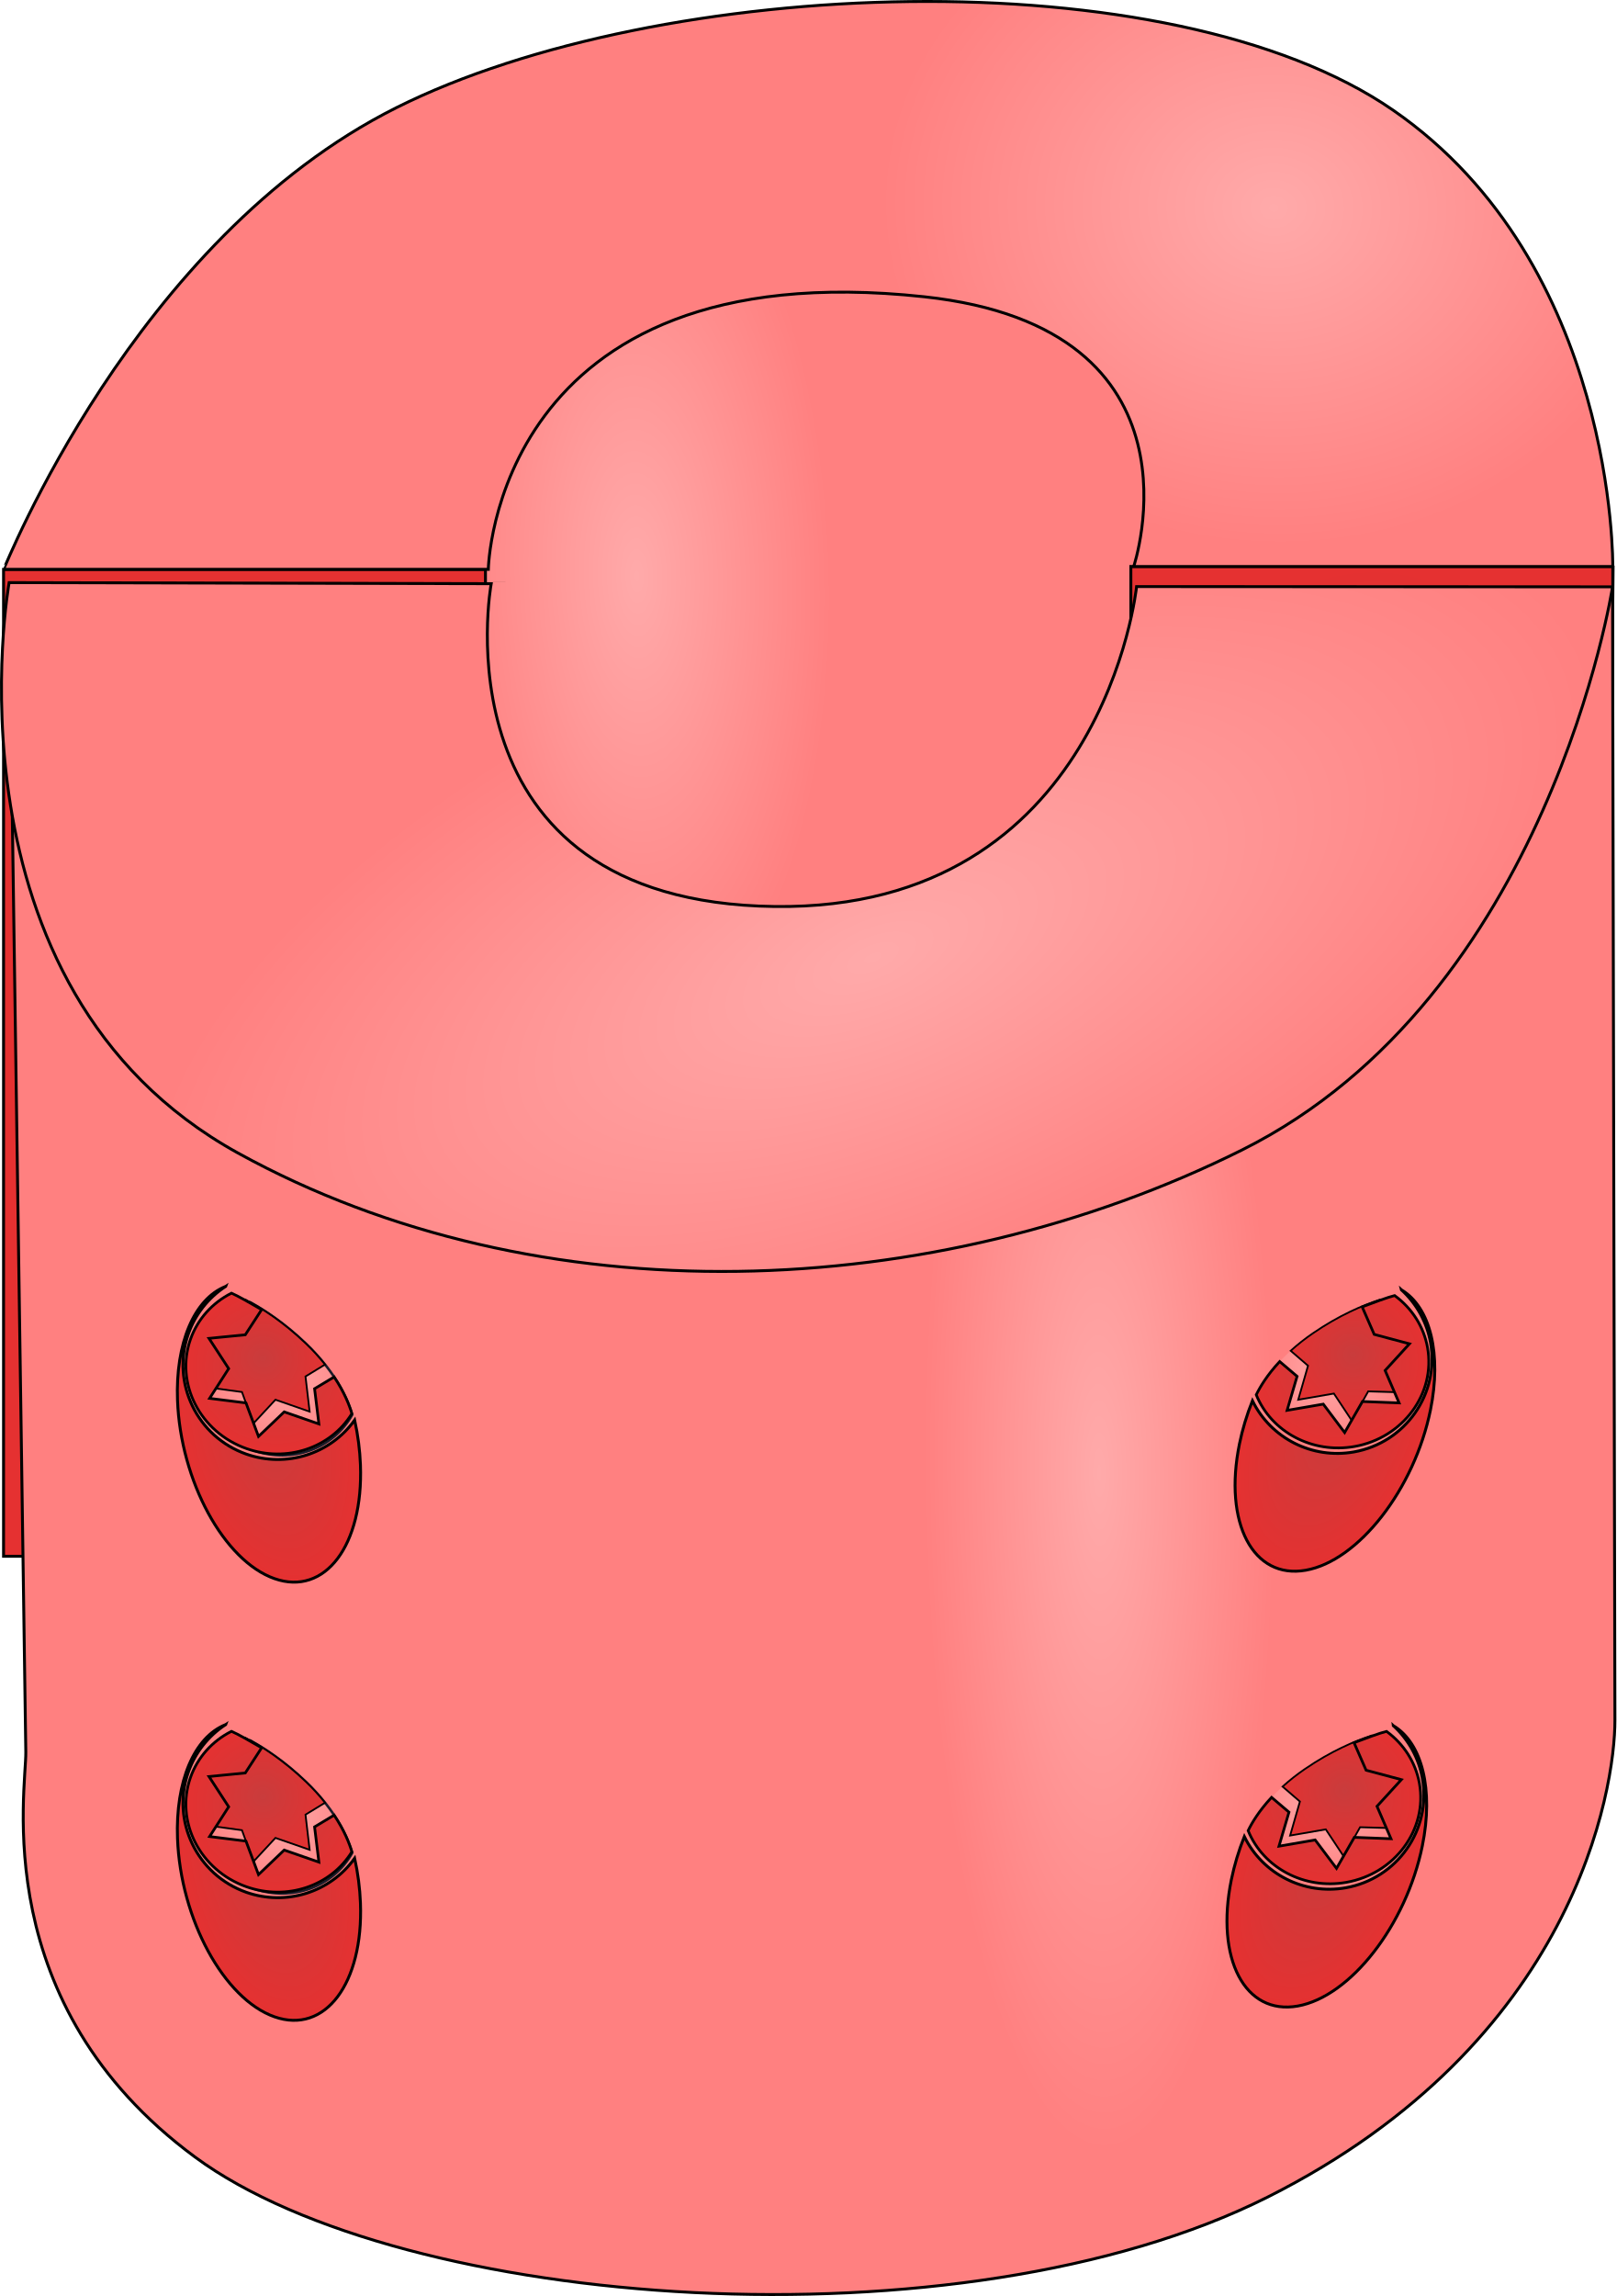
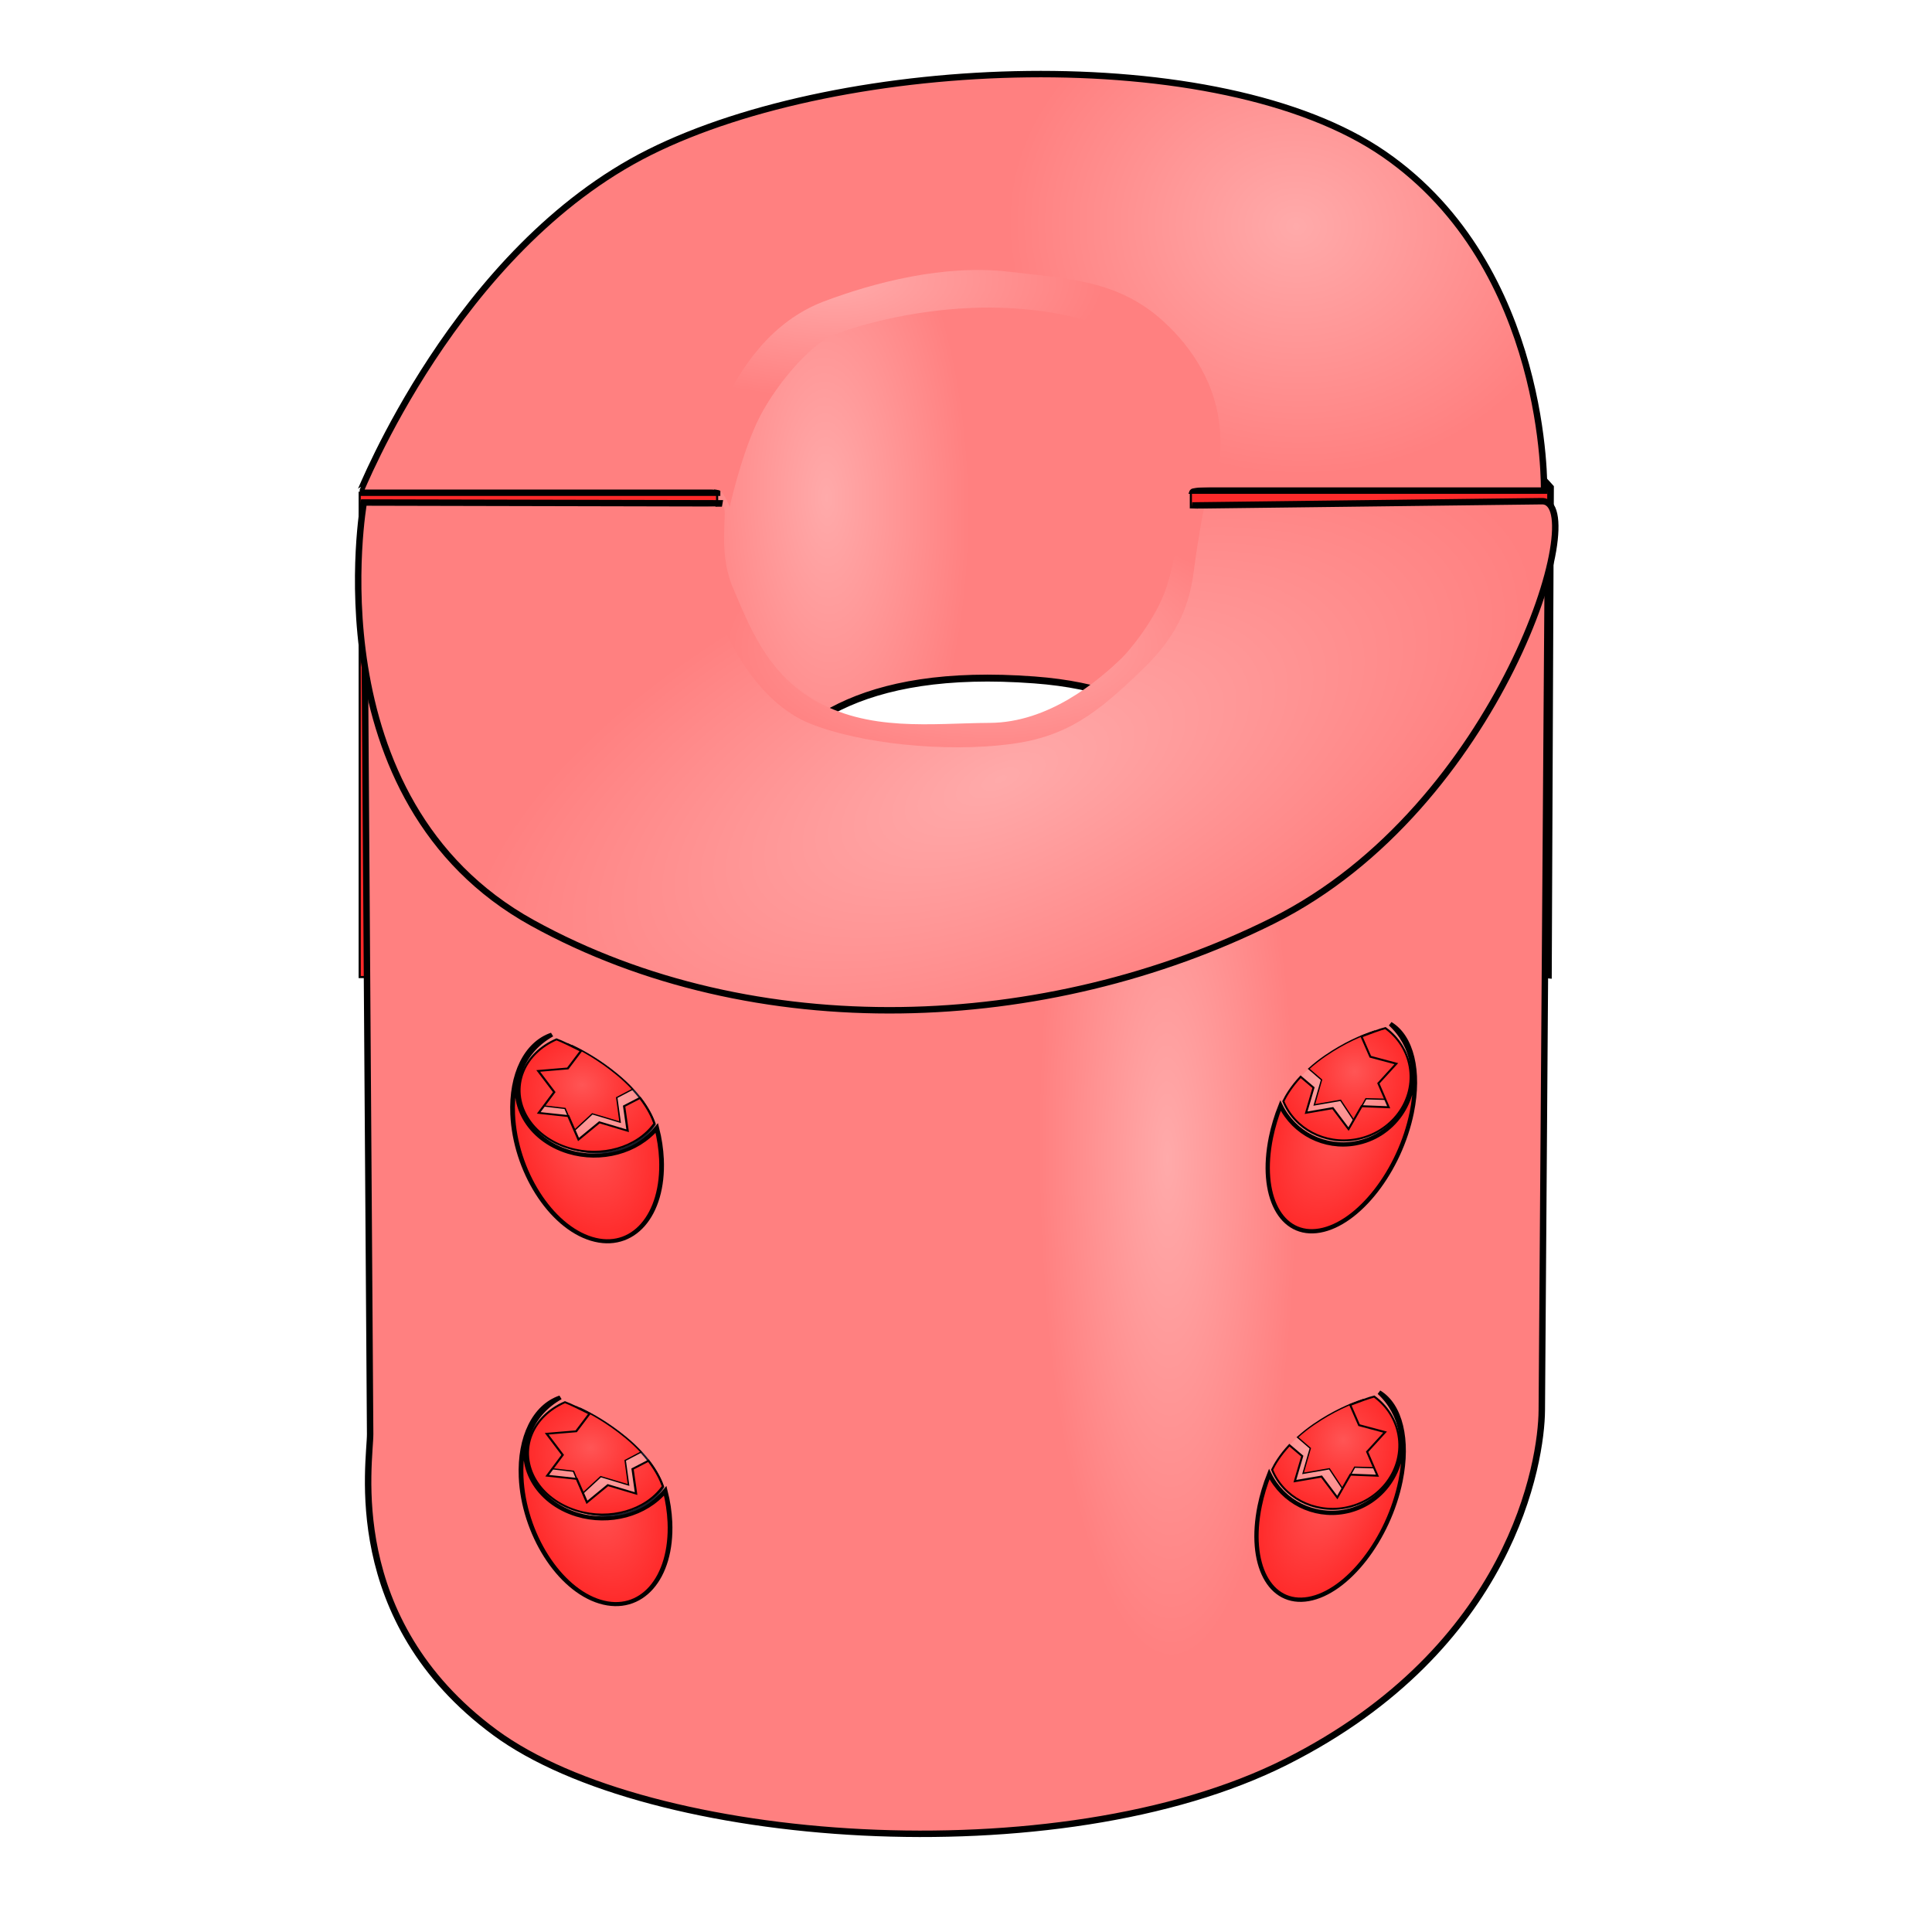
- <svg xmlns="http://www.w3.org/2000/svg" xmlns:xlink="http://www.w3.org/1999/xlink" width="210.007" height="298.251" viewBox="0 0 55.564 78.912">
+ <svg xmlns="http://www.w3.org/2000/svg" xmlns:xlink="http://www.w3.org/1999/xlink" viewBox="0 0 256 256">
  <defs>
-     <linearGradient id="linearGradient3208">
-       <stop offset="0" stop-color="#c93c3c" />
-       <stop offset="1" stop-color="#e53131" />
+     <linearGradient id="innoGrad1">
+       <stop offset="0" stop-color="#f55" />
+       <stop offset="1" stop-color="#ff2a2a" />
    </linearGradient>
-     <linearGradient id="linearGradient3208-3">
+     <linearGradient id="innoGrad2">
      <stop offset="0" stop-color="#faa" />
      <stop offset="1" stop-color="#ff8080" />
    </linearGradient>
-     <radialGradient id="radialGradient3210" cx="83.242" cy="66.493" r="27.865" fx="83.242" fy="66.493" gradientTransform="matrix(.48336 .02477 -.0213 .41558 36.893 40.023)" gradientUnits="userSpaceOnUse" xlink:href="#linearGradient3208-3" />
-     <radialGradient id="radialGradient4260" cx="55.887" cy="89.428" r="28.108" fx="55.887" fy="89.428" gradientTransform="matrix(.8737 -.36836 .16637 .39462 -1.776 80.789)" gradientUnits="userSpaceOnUse" xlink:href="#linearGradient3208-3" />
-     <radialGradient id="radialGradient4268" cx="47.812" cy="115.682" r="28.108" fx="47.812" fy="115.682" gradientTransform="matrix(.21419 -.00192 .00701 .83179 58.662 17.062)" gradientUnits="userSpaceOnUse" xlink:href="#linearGradient3208-3" />
-     <radialGradient id="radialGradient4664" cx="69.033" cy="62.025" r="27.865" fx="69.033" fy="62.025" gradientTransform="matrix(.23904 -.0059 .01392 .56323 36.457 47.843)" gradientUnits="userSpaceOnUse" xlink:href="#linearGradient3208-3" />
-     <radialGradient id="radialGradient10862" cx="40.379" cy="93.429" r="8.332" fx="40.379" fy="93.429" gradientTransform="matrix(1 0 0 1.35503 0 -33.17)" gradientUnits="userSpaceOnUse" xlink:href="#linearGradient3208" />
-     <radialGradient id="radialGradient11913" cx="124.44" cy="116.421" r="3.032" fx="124.44" fy="116.421" gradientTransform="matrix(1.09958 0 -.609 1.54103 12.262 -71.966)" gradientUnits="userSpaceOnUse" xlink:href="#linearGradient3208" />
-     <radialGradient id="radialGradient13826" cx="93.527" cy="107.381" r="3.353" fx="93.527" fy="107.381" gradientTransform="matrix(3.16569 -.5569 .54567 3.0546 -59.51 127.933)" gradientUnits="userSpaceOnUse" xlink:href="#linearGradient3208-3" />
-     <radialGradient id="radialGradient13834" cx="353.723" cy="405.805" r="12.535" fx="353.723" fy="405.805" gradientTransform="matrix(.92616 -.16293 .15693 .87847 -95.266 104.154)" gradientUnits="userSpaceOnUse" xlink:href="#linearGradient3208" />
-     <radialGradient id="radialGradient13842" cx="346.226" cy="403.619" r="14.64" fx="346.226" fy="403.619" gradientTransform="matrix(.61355 -.10793 .10666 .59707 42.279 198.303)" gradientUnits="userSpaceOnUse" xlink:href="#linearGradient3208" />
+     <radialGradient id="radialGradient3210" cx="83.242" cy="66.493" r="27.865" fx="83.242" fy="66.493" gradientTransform="matrix(1.37372 .0704 -.06053 1.18108 85.361 .166)" gradientUnits="userSpaceOnUse" xlink:href="#innoGrad2" />
+     <radialGradient id="radialGradient4260" cx="55.887" cy="89.428" r="28.108" fx="55.887" fy="89.428" gradientTransform="matrix(2.4831 -1.04688 .47283 1.1215 -24.539 116.024)" gradientUnits="userSpaceOnUse" xlink:href="#innoGrad2" />
+     <radialGradient id="radialGradient4268" cx="47.812" cy="115.682" r="28.108" fx="47.812" fy="115.682" gradientTransform="matrix(.60874 -.00546 .01993 2.36397 147.228 -65.089)" gradientUnits="userSpaceOnUse" xlink:href="#innoGrad2" />
+     <radialGradient id="radialGradient4664" cx="69.033" cy="62.025" r="27.865" fx="69.033" fy="62.025" gradientTransform="matrix(.67937 -.0168 .03956 1.60073 84.12 22.391)" gradientUnits="userSpaceOnUse" xlink:href="#innoGrad2" />
+     <radialGradient id="radialGradient10862" cx="40.379" cy="93.429" r="8.332" fx="40.379" fy="93.429" gradientTransform="matrix(2.84203 0 0 3.85104 -19.49 -207.851)" gradientUnits="userSpaceOnUse" xlink:href="#innoGrad1" />
+     <radialGradient id="radialGradient11913" cx="124.44" cy="116.421" r="3.032" fx="124.44" fy="116.421" gradientTransform="matrix(3.12505 0 -1.7308 4.37967 -3.303 -290.22)" gradientUnits="userSpaceOnUse" xlink:href="#innoGrad1" />
+     <radialGradient id="radialGradient13826" cx="93.527" cy="107.381" r="3.353" fx="93.527" fy="107.381" gradientTransform="matrix(2.60873 0 0 2.53658 -36.052 -46.88)" gradientUnits="userSpaceOnUse" xlink:href="#innoGrad2" />
+     <radialGradient id="radialGradient13834" cx="353.723" cy="405.805" r="12.535" fx="353.723" fy="405.805" gradientTransform="matrix(.76322 0 0 .72949 -61.226 -71.089)" gradientUnits="userSpaceOnUse" xlink:href="#innoGrad1" />
+     <radialGradient id="radialGradient13842" cx="346.226" cy="403.619" r="14.64" fx="346.226" fy="403.619" gradientTransform="matrix(.5056 0 0 .49581 35.229 24.192)" gradientUnits="userSpaceOnUse" xlink:href="#innoGrad1" />
+     <radialGradient id="radialGradient3362" cx="54.24" cy="66.049" r="12.528" fx="54.24" fy="66.049" gradientTransform="matrix(2.84203 0 0 1.24636 -19.49 9.317)" gradientUnits="userSpaceOnUse" xlink:href="#innoGrad2" />
+     <radialGradient id="radialGradient4830" cx="62.119" cy="74.536" r="12.528" fx="62.119" fy="74.536" gradientTransform="matrix(2.84203 0 0 -1.33084 -20.878 239.46)" gradientUnits="userSpaceOnUse" xlink:href="#innoGrad2" />
  </defs>
-   <g transform="translate(-31.925 -62.57)">
-     <path style="font-variation-settings:normal" fill="url(#radialGradient4664)" stroke="#000" stroke-width=".123" d="M48.12 113.1l-15.974 2.268s.51-33.824.493-33.775c0 0 13.773-15.174 27.198-15.494 13.426-.32 27.528 15.94 27.528 15.94l-.297 33.328-16.27-1.778c-1.576-.172 4.933-11.027-7.69-11.975-16.426-1.233-13.547 11.282-14.988 11.486z" />
-     <use width="100%" height="100%" transform="translate(38.752 -.099)" xlink:href="#rect10832" />
-     <path style="font-variation-settings:normal" id="rect10832" fill="url(#radialGradient10862)" fill-opacity="1" fill-rule="evenodd" stroke="#000" stroke-dasharray="none" stroke-dashoffset="0" stroke-linecap="butt" stroke-linejoin="miter" stroke-miterlimit="4" stroke-opacity="1" stroke-width=".1" d="M32.047 82.138h16.566v33.92H32.047z" opacity="1" stop-color="#000" stop-opacity="1" />
-     <path style="font-variation-settings:normal" fill="url(#radialGradient4268)" stroke="#000" stroke-width=".1" d="M32.812 122.784c.02 1.31-1.329 8.653 5.818 13.923 7.147 5.27 26.301 6.69 36.875 1.373 10.574-5.318 11.939-14.023 11.934-16.39l-.082-38.951s-17.89 18.22-29.186 18.074c-11.77-.153-25.933-17.824-25.933-17.824z" />
-     <path style="font-variation-settings:normal" fill="url(#radialGradient3210)" stroke="#000" stroke-width=".1" d="M48.711 82.138H32.047c.034 0 4.454-11.344 13.509-15.87 9.055-4.528 26.575-5.22 34.26.09C87.5 71.67 87.365 82.04 87.365 82.04H70.897s2.759-8.191-7.198-9.27c-14.805-1.602-14.988 9.368-14.988 9.368z" />
-     <path style="font-variation-settings:normal" fill="url(#radialGradient4260)" stroke="#000" stroke-width=".1" d="M32.238 82.594s-2.491 13.889 7.863 19.602c10.354 5.714 23.94 5.172 34.514-.1 10.574-5.273 12.742-19.357 12.742-19.357l-16.361-.009s-1.145 11.141-12.441 10.996c-11.77-.151-9.745-11.095-9.745-11.095z" />
+   <g transform="translate(-23.925 -54.57)">
+     <path style="font-variation-settings:normal" fill="url(#radialGradient4664)" stroke="#000" stroke-width=".918" d="M118.388 177.308l-45.398 6.445s.328-65.582.28-65.444c0 0 39.143-43.124 77.3-44.034 38.155-.91 78.792 44.886 78.792 44.886l-.28 64.589-46.24-5.052c-4.482-.49 14.018-31.34-21.858-34.034-46.683-3.506-38.499 32.062-42.596 32.644z" />
+     <use width="100%" height="100%" transform="translate(110.134 -.28)" xlink:href="#rect10832" />
+     <path style="font-variation-settings:normal" id="rect10832" fill="url(#radialGradient10862)" fill-opacity="1" fill-rule="evenodd" stroke="#000" stroke-dasharray="none" stroke-dashoffset="0" stroke-linecap="butt" stroke-linejoin="miter" stroke-miterlimit="4" stroke-opacity="1" stroke-width=".284" d="M71.587 119.859h47.361v64.175H71.587z" opacity="1" stop-color="#000" stop-opacity="1" />
+     <path style="font-variation-settings:normal" fill="url(#radialGradient4268)" stroke="#000" stroke-width=".853" d="M72.97 244.562c.026 3.724-3.777 24.592 16.534 39.57 20.311 14.977 74.75 19.014 104.8 3.901 30.052-15.113 33.87-39.854 33.917-46.58l.841-117.786s-51.126 49.682-83.23 49.266c-33.45-.433-73.702-50.657-73.702-50.657z" />
+     <path style="font-variation-settings:normal" fill="url(#radialGradient3210)" stroke="#000" stroke-width=".853" d="M118.948 119.86h-47.36c.097 0 12.658-32.24 38.392-45.108 25.734-12.867 75.528-14.835 97.368.26 21.84 15.096 21.174 44.567 21.174 44.567h-46.52s7.84-23.279-20.457-26.342c-42.078-4.556-42.597 26.622-42.597 26.622z" />
+     <path style="font-variation-settings:normal" fill="url(#radialGradient4260)" stroke="#000" stroke-width=".853" d="M72.13 121.155s-7.08 39.472 22.347 55.71c29.426 16.237 68.038 14.698 98.09-.287 30.052-14.984 42.344-55.679 35.675-55.598l-45.96.56s-3.254 31.664-35.358 31.252c-33.451-.43-27.696-31.531-27.696-31.531z" />
    <g id="g12519">
-       <path fill="url(#radialGradient11913)" stroke="#000" stroke-width=".1" d="M81.267 103.2a3.253 3.235 0 01.668 1.966 3.253 3.235 0 01-3.253 3.235 3.253 3.235 0 01-3.124-2.342 2.968 5.249 33.525 00-.698 1.383 2.968 5.249 33.525 001.487 4.673 2.968 5.249 33.525 005.181-4.673 2.968 5.249 33.525 00-.261-4.241z" transform="rotate(-10.052 101.723 111.683)" />
+       <path fill="url(#radialGradient11913)" stroke="#000" stroke-width=".568" d="M192.81 207.61a9.244 9.194 0 011.9 5.584 9.244 9.194 0 01-9.244 9.193 9.244 9.194 0 01-8.879-6.654 8.436 14.917 33.525 00-1.983 3.93 8.436 14.917 33.525 004.226 13.28 8.436 14.917 33.525 0014.725-13.28 8.436 14.917 33.525 00-.745-12.053z" transform="rotate(-10.052 101.723 111.683)" />
      <g>
-         <path fill="url(#radialGradient13826)" stroke-width=".324" d="M300.588 395.006c-2.1.74-4.922 2.004-8.031 4.137-4.67 3.202-6.673 6.526-7.428 8.136a10.241 10.618 82.04 0011.836 6.659 10.241 10.618 82.04 008.656-11.922 10.241 10.618 82.04 00-5.033-7.01z" transform="matrix(.26458 0 0 .26458 -.349 2.789)" />
-         <path fill="url(#radialGradient13842)" stroke="#000" stroke-width=".232" d="M301.217 394.795c-2.147.7-5.225 1.992-8.66 4.348a27.092 27.092 0 00-2.881 2.271l2.252 1.941-1.272 4.418 4.633-.802 2.327 3.513 2.13-3.793 5.254.149-1.803-4.217 3.11-3.455-4.52-1.234z" transform="matrix(.26458 0 0 .26458 -.349 2.789)" />
-         <path fill="url(#radialGradient13834)" stroke="#000" stroke-width=".351" d="M303.18 394.24c-.784.184-2.78.923-4.216 1.474l1.563 3.573 4.582 1.223-3.166 3.463 1.819 4.216-4.762-.185-2.314 4.033-2.776-3.693-4.703.812 1.3-4.422-2.26-1.921c-1.644 1.762-2.564 3.323-3.048 4.32 1.983 4.864 7.318 7.673 12.758 6.717 6.315-1.11 10.568-6.865 9.498-12.852-.484-2.693-2.008-5.102-4.275-6.758z" transform="matrix(.26458 0 0 .26458 -.349 2.789)" />
+         <path fill="url(#radialGradient13826)" stroke-width=".264" d="M213.532 219.145c-1.783.298-4.218.917-7.007 2.193-4.188 1.917-6.262 4.31-7.096 5.5a8.372 8.617 90 008.507 7.036 8.372 8.617 90 008.617-8.372 8.372 8.617 90 00-3.02-6.357z" transform="matrix(.9125 -.16052 .16176 .90552 -24.749 27.209)" />
+         <path fill="url(#radialGradient13842)" stroke="#000" stroke-width=".189" d="M214.065 219.064c-1.815.26-4.459.864-7.54 2.274a22.01 22.01 0 00-2.626 1.42l1.522 1.883-1.646 3.377 3.816.01 1.358 3.158 2.243-2.752 4.176.864-.838-3.65 2.977-2.342-3.435-1.634z" transform="matrix(.9125 -.16052 .16176 .90552 -24.749 27.209)" />
+         <path fill="url(#radialGradient13834)" stroke="#000" stroke-width=".286" d="M215.712 218.896c-.652.037-2.352.349-3.578.59l.739 3.097 3.486 1.634-3.024 2.34.851 3.652-3.778-.824-2.424 2.92-1.69-3.367-3.874-.012 1.67-3.376-1.533-1.868c-1.564 1.187-2.522 2.313-3.05 3.047.89 4.197 4.751 7.215 9.234 7.215 5.204 0 9.423-4.03 9.423-9.002-.003-2.236-.877-4.392-2.452-6.046z" transform="matrix(.9125 -.16052 .16176 .90552 -24.749 27.209)" />
      </g>
    </g>
-     <use id="use12521" width="100%" height="100%" x="0" y="0" stroke="#181c2a" stroke-opacity="1" transform="scale(-1 1) rotate(-9.362 19.487 838.287)" xlink:href="#g12519" />
-     <use width="100%" height="100%" transform="translate(-.279 14.979)" xlink:href="#g12519" />
-     <use width="100%" height="100%" transform="translate(0 15.06)" xlink:href="#use12521" />
+     <use width="100%" height="100%" stroke="#181c2a" transform="matrix(-1.08846 -.15421 -.17946 .93534 357.76 45.827)" xlink:href="#g12519" />
+     <path style="-inkscape-stroke:none" fill="url(#radialGradient3362)" d="M157.74 90.589c-8.735-1.046-18.067 1.45-24.597 3.903-6.963 2.615-11.09 8.733-13.636 14.28-2.546 5.548-3.015 10.558-3.015 10.558s2.56.002 2.882.282c.624.542 1.243 2.107 1.243 2.107s1.404-6.37 3.56-11.068c2.156-4.698 7.142-10.565 10.3-11.751 5.259-1.976 13.024-3.614 20.742-3.574 7.718.04 15.775 1.833 19.104 4.846.902.816 5.003 5.458 5.552 9.433.549 3.974 1.11 11.418 1.11 11.418s.213-1.197.766-1.637c.336-.27 3.255-.333 3.255-.333s1.065-4.124.42-8.797c-.645-4.673-3.183-9.34-7.413-13.169-6.008-5.438-12.68-5.59-20.272-6.498z" color="#000" />
+     <path style="-inkscape-stroke:none" fill="url(#radialGradient4830)" d="M157.74 153.175c-8.735 1.116-19.904-.091-26.434-2.71-6.963-2.794-11.284-11.041-13.186-17.202-1.916-6.204-.528-11.518-.528-11.518s1.815-.053 2.102-.032c.84.062-.812 5.719 1.345 10.735 2.156 5.017 4.41 11.05 10.51 14.72 7.409 4.458 15.826 3.228 23.544 3.186 7.718-.042 14.164-5.391 17.492-8.608.902-.872 4.513-5.127 5.903-9.371 1.331-4.067 1.804-9.22 1.804-9.22l1.279-1.224 1.873.055s-.702 3.367-1.348 8.357c-.645 4.99-2.526 8.819-6.755 12.906-6.008 5.807-10.007 8.956-17.6 9.926z" color="#000" />
+     <use width="100%" height="100%" transform="translate(-1.49 48.821)" xlink:href="#g12519" />
+     <use width="100%" height="100%" stroke="#181c2a" transform="matrix(-1.08846 -.15421 -.17946 .93534 358.879 93.903)" xlink:href="#g12519" />
  </g>
</svg>
